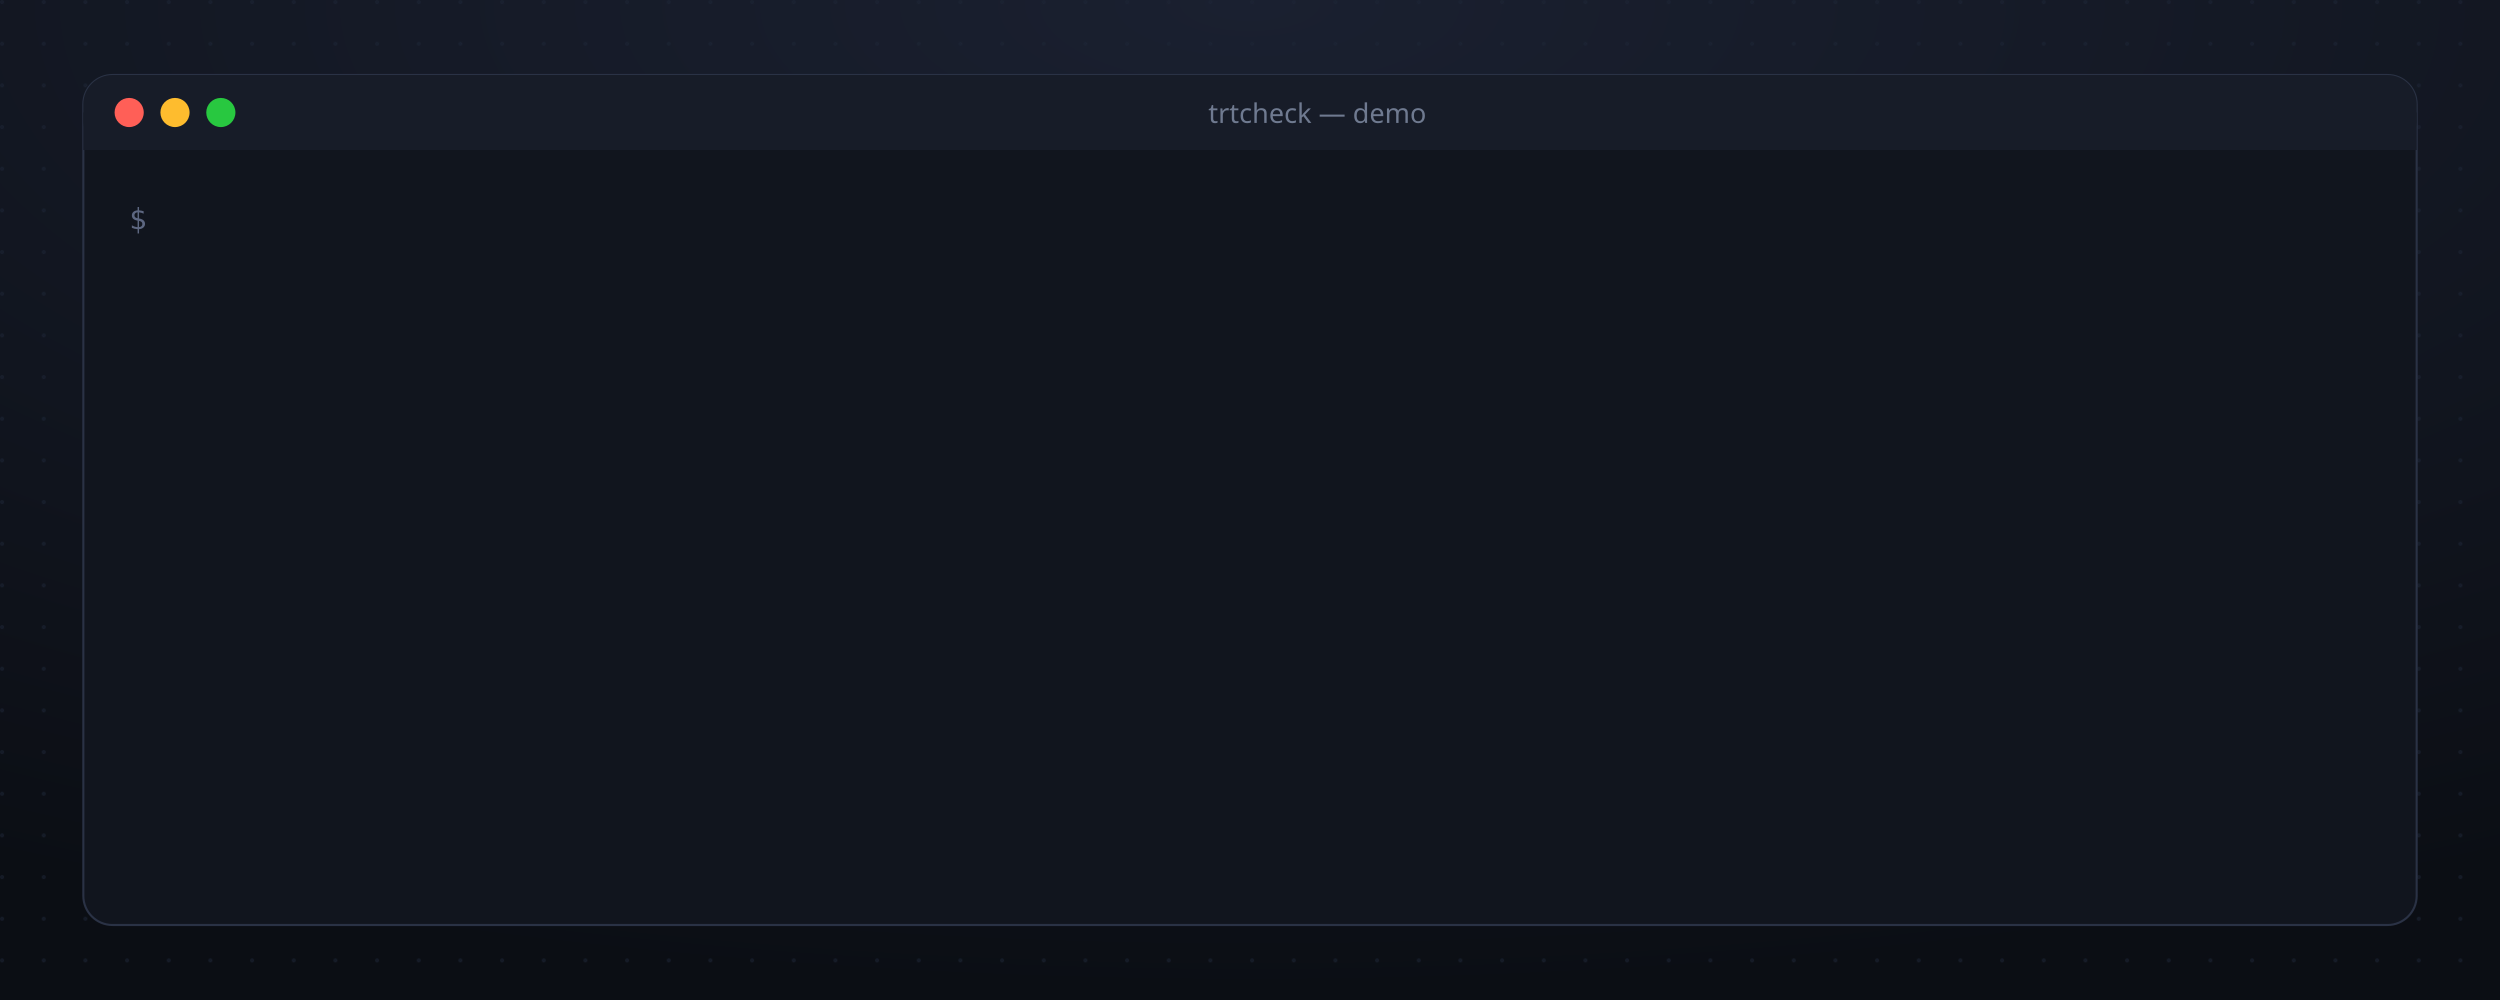
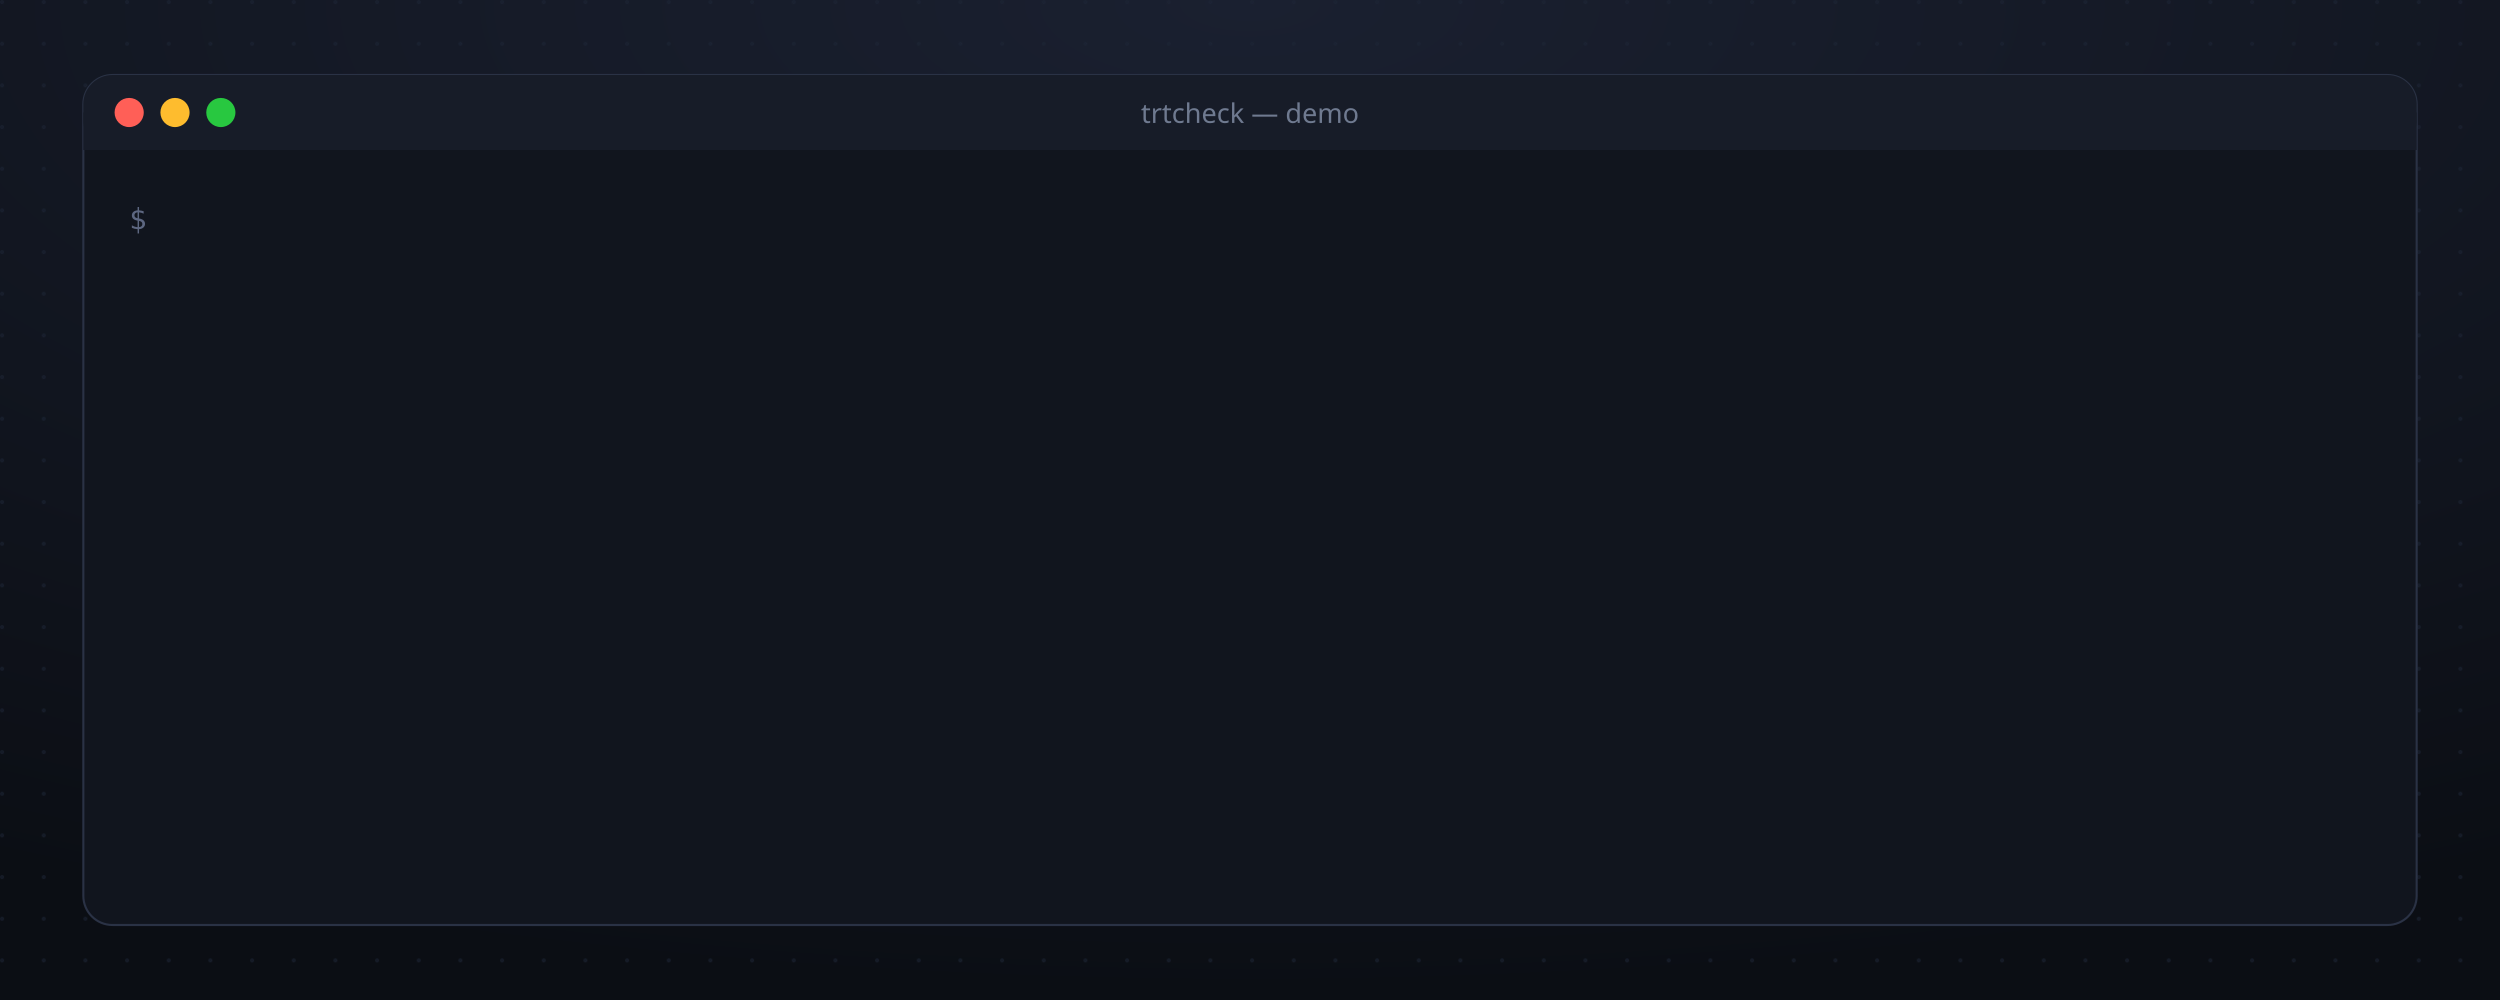
<svg xmlns="http://www.w3.org/2000/svg" viewBox="0 0 1200 480" role="img" aria-label="trtcheck demo: CONVERSION WILL FAIL on a UINT8 input, then LIKELY TO CONVERT after --fix">
  <defs>
    <radialGradient id="bg" cx="50%" cy="0%" r="100%">
      <stop offset="0%" stop-color="#1a2030" />
      <stop offset="100%" stop-color="#0b0e14" />
    </radialGradient>
    <pattern id="dots" x="0" y="0" width="20" height="20" patternUnits="userSpaceOnUse">
      <circle cx="1" cy="1" r="1" fill="#1d2535" />
    </pattern>
    <clipPath id="clip-cmd-1">
      <rect x="0" y="0" width="0" height="22">
        <animate attributeName="width" values="0;0;310;310;310;310;310;310;310;310" keyTimes="0;0.04;0.20;0.40;0.50;0.55;0.75;0.80;0.95;1" dur="10s" repeatCount="indefinite" />
      </rect>
    </clipPath>
    <clipPath id="clip-cmd-2">
      <rect x="0" y="0" width="0" height="22">
        <animate attributeName="width" values="0;0;0;0;0;0;510;510;510;510" keyTimes="0;0.04;0.20;0.40;0.50;0.55;0.70;0.80;0.95;1" dur="10s" repeatCount="indefinite" />
      </rect>
    </clipPath>
  </defs>
  <rect width="1200" height="480" fill="url(#bg)" />
  <rect width="1200" height="480" fill="url(#dots)" opacity="0.55" />
  <g transform="translate(40, 36)">
    <rect x="0" y="0" width="1120" height="408" rx="14" fill="#11151e" stroke="#2a3245" stroke-width="1" />
    <rect x="0" y="0" width="1120" height="36" rx="14" fill="#171c28" />
    <rect x="0" y="18" width="1120" height="18" fill="#171c28" />
    <circle cx="22" cy="18" r="7" fill="#ff5f57" />
    <circle cx="44" cy="18" r="7" fill="#febc2e" />
    <circle cx="66" cy="18" r="7" fill="#28c840" />
-     <text x="540" y="23" font-family="ui-sans-serif, system-ui, sans-serif" font-size="13" fill="#6f7a90">trtcheck — demo</text>
+     <text x="560" y="23" text-anchor="middle" font-family="ui-sans-serif, system-ui, sans-serif" font-size="13" fill="#6f7a90">trtcheck — demo</text>
    <g font-family="ui-monospace, 'JetBrains Mono', Menlo, Consolas, monospace" font-size="14">
      <text x="22" y="74" fill="#5d6781">$</text>
      <g clip-path="url(#clip-cmd-1)" transform="translate(38, 56)">
        <text x="0" y="18" fill="#e6e9ed">trtcheck model.onnx</text>
      </g>
    </g>
    <g transform="translate(22, 94)" opacity="0">
      <animate attributeName="opacity" values="0;0;1;1;1;0;0;0;0;0" keyTimes="0;0.18;0.22;0.40;0.52;0.58;0.70;0.85;0.95;1" dur="10s" repeatCount="indefinite" />
-       <rect x="0" y="0" width="1076" height="76" rx="8" fill="#1a1014" stroke="#ff5c5c" stroke-width="1" />
+       <rect x="0" y="0" width="1076" height="84" rx="8" fill="#1a1014" stroke="#ff5c5c" stroke-width="1" />
      <rect x="14" y="14" width="200" height="22" rx="4" fill="#3a1419" stroke="#ff5c5c" stroke-width="1" />
      <text x="26" y="29" font-family="ui-monospace, monospace" font-size="13" fill="#ff8a8a" font-weight="600">CONVERSION WILL FAIL</text>
-       <text x="14" y="56" font-family="ui-monospace, monospace" font-size="12" fill="#cdd4e2">
-         file: model.onnx
-       </text>
-       <text x="14" y="70" font-family="ui-monospace, monospace" font-size="11" fill="#8a93a3">
-         opset 17  ·  nodes 1  ·  1 critical, 0 warning
-       </text>
+       <text x="14" y="58" font-family="ui-monospace, monospace" font-size="12" fill="#cdd4e2">file: model.onnx</text>
+       <text x="14" y="75" font-family="ui-monospace, monospace" font-size="11" fill="#8a93a3">opset: 17 · nodes: 2 · 1 critical, 0 warning</text>
    </g>
-     <g transform="translate(22, 184)" opacity="0">
+     <g transform="translate(22, 198)" opacity="0">
      <animate attributeName="opacity" values="0;0;0;1;1;0;0;0;0;0" keyTimes="0;0.18;0.26;0.32;0.52;0.58;0.70;0.85;0.95;1" dur="10s" repeatCount="indefinite" />
-       <text x="0" y="0" font-family="ui-monospace, monospace" font-size="11" fill="#6f7a90">
-         Severity   Node    Operator   Issue                              Fix
-       </text>
+       <g font-family="ui-monospace, monospace" font-size="11" fill="#6f7a90">
+         <text x="0" y="0">Severity</text>
+         <text x="86" y="0">Node</text>
+         <text x="158" y="0">Operator</text>
+         <text x="248" y="0">Issue</text>
+         <text x="640" y="0">Fix</text>
+       </g>
      <line x1="0" y1="8" x2="1076" y2="8" stroke="#2a3245" stroke-width="1" />
      <g font-family="ui-monospace, monospace" font-size="12">
        <text x="0" y="32" fill="#ff5c5c" font-weight="600">CRITICAL</text>
        <text x="86" y="32" fill="#cdd4e2">input</text>
        <text x="158" y="32" fill="#cdd4e2">Input</text>
        <text x="248" y="32" fill="#cdd4e2">Input 'input' has dtype UINT8;</text>
        <text x="248" y="50" fill="#cdd4e2">TensorRT accepts only FP32, FP16,</text>
        <text x="248" y="68" fill="#cdd4e2">INT32, or INT8 as graph inputs.</text>
-         <text x="640" y="32" fill="#4ec9b0">Move the UINT8 → FLOAT conversion</text>
-         <text x="640" y="50" fill="#4ec9b0">into your preprocessing pipeline</text>
-         <text x="640" y="68" fill="#4ec9b0">rather than the model body.</text>
+         <text x="640" y="32" fill="#4ec9b0">Move the UINT8 → FLOAT32 conversion (and</text>
+         <text x="640" y="50" fill="#4ec9b0">normalization) into your preprocessing</text>
+         <text x="640" y="68" fill="#4ec9b0">pipeline rather than the model body.</text>
      </g>
    </g>
    <g font-family="ui-monospace, 'JetBrains Mono', Menlo, Consolas, monospace" font-size="14">
      <text x="22" y="290" fill="#5d6781" opacity="0">
        $
        <animate attributeName="opacity" values="0;0;0;0;0;0;1;1;1;1" keyTimes="0;0.20;0.40;0.50;0.54;0.58;0.62;0.80;0.95;1" dur="10s" repeatCount="indefinite" />
      </text>
      <g clip-path="url(#clip-cmd-2)" transform="translate(38, 272)">
        <text x="0" y="18" fill="#e6e9ed">trtcheck model.onnx --fix --output fixed.onnx</text>
      </g>
    </g>
    <g transform="translate(22, 312)" opacity="0">
      <animate attributeName="opacity" values="0;0;0;0;0;0;0;1;1;1" keyTimes="0;0.20;0.40;0.50;0.60;0.65;0.68;0.70;0.95;1" dur="10s" repeatCount="indefinite" />
      <g font-family="ui-monospace, monospace" font-size="13">
-         <text x="16" y="16" fill="#4ec9b0">[uint8_input]</text>
-         <text x="120" y="16" fill="#cdd4e2">promote UINT8 input to FLOAT, drop redundant Cast node.</text>
-         <text x="0" y="40" fill="#cdd4e2">1 fix applied. Wrote</text>
-         <text x="174" y="40" fill="#76b3ff">fixed.onnx</text>
-         <text x="262" y="40" fill="#cdd4e2">.</text>
+         <text x="16" y="16" fill="#cdd4e2">
+           <tspan fill="#4ec9b0">[uint8_input]</tspan> promote input 'input' from UINT8 to FLOAT and drop the redundant Cast node 'cast_1'</text>
+         <text x="0" y="40" fill="#cdd4e2">1 fix(es) applied. Wrote <tspan fill="#76b3ff">fixed.onnx</tspan>.</text>
      </g>
    </g>
    <g transform="translate(22, 358)" opacity="0">
      <animate attributeName="opacity" values="0;0;0;0;0;0;0;0;1;1" keyTimes="0;0.20;0.40;0.50;0.60;0.65;0.68;0.74;0.78;1" dur="10s" repeatCount="indefinite" />
      <rect x="0" y="0" width="200" height="26" rx="4" fill="#0e1f1a" stroke="#4ec9b0" stroke-width="1" />
      <text x="12" y="18" font-family="ui-monospace, monospace" font-size="13" fill="#4ec9b0" font-weight="600">LIKELY TO CONVERT</text>
      <text x="216" y="18" font-family="ui-monospace, monospace" font-size="12" fill="#8a93a3">0 critical · 0 warning · 0 info</text>
    </g>
  </g>
</svg>
